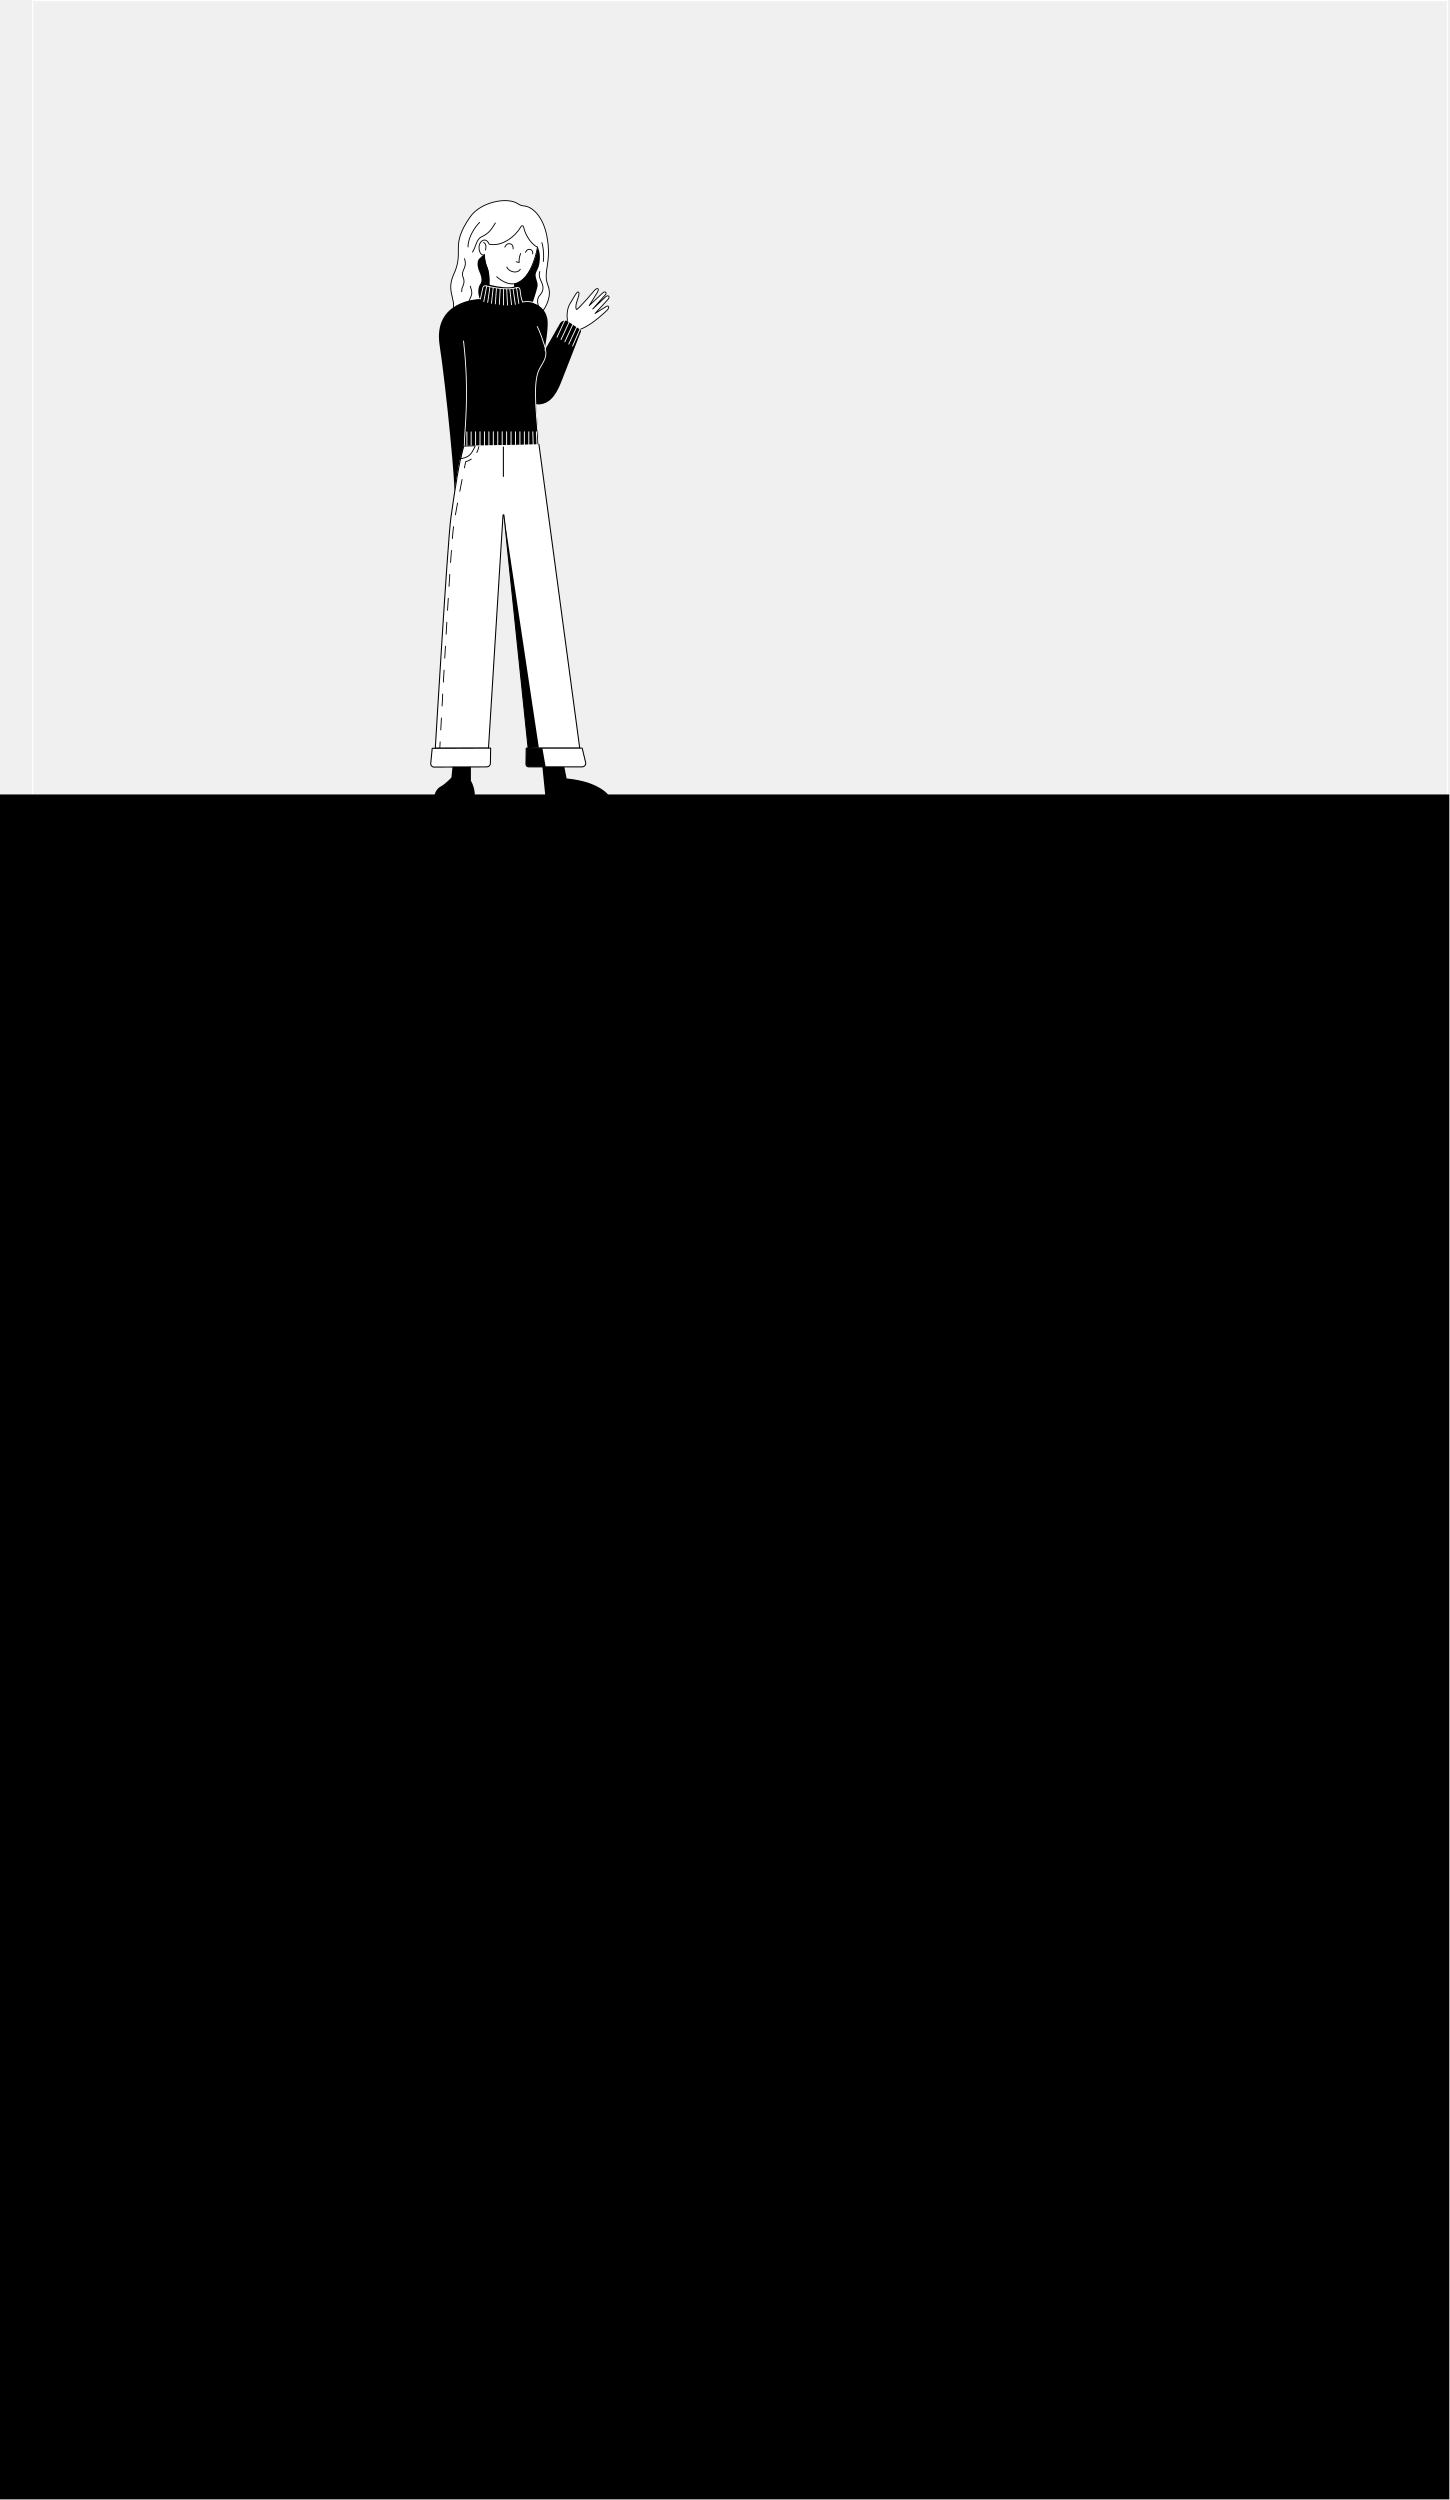
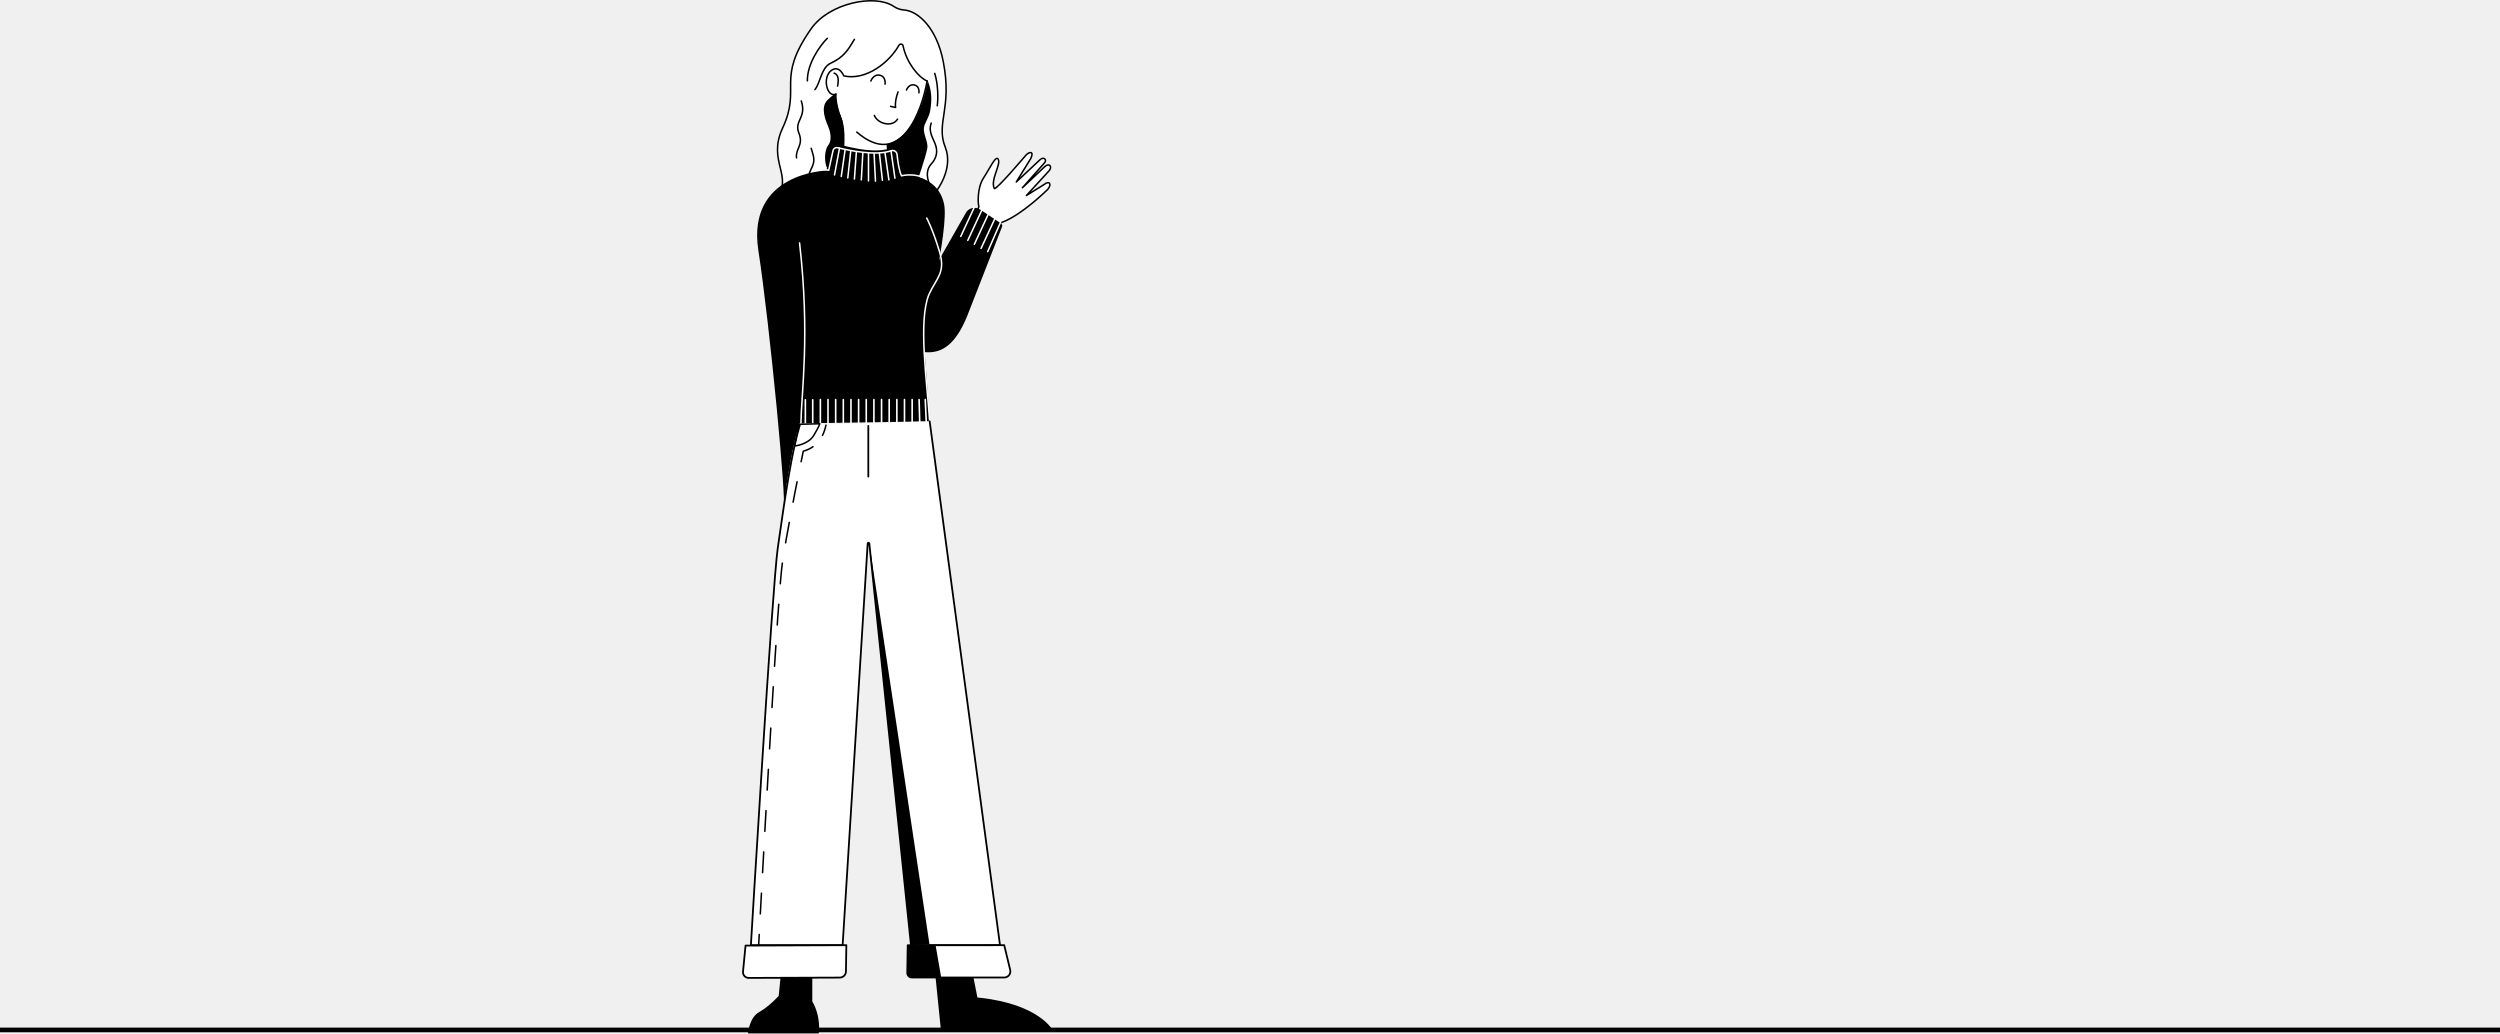
- <svg xmlns="http://www.w3.org/2000/svg" id="Layer_2" viewBox="0 0 1399.32 2413.79">
+ <svg xmlns="http://www.w3.org/2000/svg" id="Layer_2" viewBox="0 0 1399.32 578.43">
  <defs>
    <style>
      .cls-1 {
        stroke-width: .91px;
      }

-       .cls-1, .cls-2, .cls-3, .cls-4, .cls-5, .cls-6, .cls-7, .cls-8, .cls-9 {
+       .cls-1, .cls-2, .cls-3, .cls-4, .cls-5, .cls-6, .cls-7, .cls-8 {
        stroke-linecap: round;
        stroke-linejoin: round;
      }

-       .cls-1, .cls-2, .cls-3, .cls-4, .cls-7, .cls-8, .cls-9 {
+       .cls-1, .cls-2, .cls-3, .cls-6, .cls-7, .cls-8 {
        fill: none;
      }

-       .cls-1, .cls-2, .cls-4, .cls-9 {
+       .cls-1, .cls-2, .cls-8 {
        stroke: #fff;
      }

-       .cls-2, .cls-3, .cls-6, .cls-7 {
+       .cls-2, .cls-3, .cls-5, .cls-6 {
        stroke-width: .86px;
      }

-       .cls-3, .cls-5, .cls-6, .cls-7, .cls-8 {
+       .cls-3, .cls-4, .cls-5, .cls-6, .cls-7 {
        stroke: #000;
      }

-       .cls-4 {
-         stroke-width: 1.07px;
-       }
- 
-       .cls-5, .cls-6 {
+       .cls-4, .cls-5 {
        fill: #fff;
      }

-       .cls-5, .cls-8 {
+       .cls-4, .cls-7 {
        stroke-width: 1.01px;
      }

-       .cls-7 {
+       .cls-6 {
        stroke-dasharray: 11.57 11.57;
      }

-       .cls-9 {
+       .cls-8 {
        stroke-width: .91px;
      }
    </style>
  </defs>
  <g id="Layer_2-2" data-name="Layer_2">
    <g>
      <g>
-         <path class="cls-6" d="M544.29,314.86s4-5.05,3.55-6.31-.94-10.15,2.64-15.6,7.17-13.59,8.37-10.29-4.61,11.45-2.31,16.1c.7,1.42,17.61-18.53,17.61-18.53,2.06-2.31,4.83-2.4,2.79,1.77l-8.09,13.11,13.26-12.41c2.07-2.02,4.34-.01,2.27,2l-12.11,13.66,12.51-11.82c2.71-2.39,4.51.25,2.21,2.54l-12.47,13.6,9.92-6.15c2.91-2.43,4.42-.16,2.02,2.72,0,0-14.5,14.37-25.43,18.36-6.34,2.32-9.83,6.56-9.83,6.56l-6.91-9.31Z" />
-         <path class="cls-6" d="M524.06,300.3s9.83-12.5,5.06-24.53c-5.48-13.81,4.03-21.5-1.17-48.12-3.63-18.62-13.98-28.32-22.15-28.83-2.06-.13-4-.92-5.72-2.07-10.29-6.89-35.93-1.91-46.1,12.66-20,28.66-5.2,32.58-15.92,55.51-8.78,18.77,6.34,27.04-3.62,39.35l89.61-3.96Z" />
-         <path class="cls-3" d="M479.57,267.2c24.71,21.38,36.56-12.18,39.35-28.61" />
-         <path class="cls-3" d="M467.87,245.95s-.77,4.65,3.39,15.39" />
-         <path class="cls-3" d="M502.65,244.73c-1.14,3.18-1.74,6.14-1.35,8.69l-2.84-.63" />
-         <path class="cls-3" d="M518.92,238.59c-4.78-1.95-11.56-10.32-13.43-19.62-.23-1.17-1.77-1.41-2.34-.37-5.19,9.37-18.24,19.94-30.87,17.15,0,0-2.45-6.3-6.94-3.06-5.27,3.79-2.49,15.37,2.53,13.27" />
-         <path d="M540.31,312.94c1.4-3.19,5.34-4.34,8.25-2.42l9.61,6.36c2.19,1.45,3.29,2.02,2.68,3.38l-18.29,46.81c-12.84,35.1-29.38,20.16-41.66,20.55l3.96-12.52c.05-.14,35.46-62.16,35.46-62.16Z" />
-         <path class="cls-3" d="M469.61,256.92c2.5,4.48,4.81,29.48-2.09,35.21,0,0,18.75,12.27,34.14-.45-3.1-2.97-5.41-14.11-4.3-16.98" />
-         <path class="cls-3" d="M478.24,215.29c-3.78,6.29-5.9,9.9-13.62,13.53-4.97,2.55-5.46,10.93-8.47,14.56" />
-         <path class="cls-3" d="M448.49,249.76c3.16,9.47-4.16,11.01-1.31,18.03,2.73,6.73-2.07,8.81-1.33,13.81" />
-         <path d="M519,276.54c.86-4.56-3.35-8.96-1.34-13.66,2.02-4.7,3.03-5.09,3.55-12.34s-2.01-12.08-2.01-12.08c-.16-.03-3.85,30.15-22.84,35.6-.71,2.89,2.43,9.37,4.93,19.44,0,.67,3.46,3.08,11.65,2.79,0,0,5.2-15.19,6.06-19.75Z" />
-         <path class="cls-3" d="M463.05,214.72c-4.12,4.05-11.28,14.23-11.14,23.77" />
-         <path class="cls-3" d="M523.2,234.34c1.79,5.66,2.03,13.51,1.41,18.1" />
-         <path class="cls-3" d="M487.45,238.59s1.47-4,5.04-3.22,2.9,4.97,2.9,4.97" />
-         <path d="M520.2,429.11l-.59-11.79-2.76-36.38s14.46-59.28,11.59-73.36c-3.69-18.12-25.28-16.93-25.28-16.93,0,0-2.77-11-2.84-15.59-8.82,6.34-33.62-1.83-33.62-1.83l-4.25,15.53s-44.67,1.13-37.98,44.63c6.39,41.53,16.08,143.18,14.07,143.58,1.5-12.28,5.13-35.13,8.96-46.74l72.7-1.12Z" />
-         <path class="cls-3" d="M507.37,243.63s1.29-3.51,4.42-2.82,2.55,4.36,2.55,4.36" />
-         <path class="cls-3" d="M489.39,257.87c1.98,4.81,10.14,6.76,12.98,2.08" />
-         <path class="cls-2" d="M447.54,329.24c5.94,51.96.97,83.85.74,101.51" />
-         <path class="cls-2" d="M520.36,429.11c-1.38-21.53-6.55-56.05-.41-71.03,4.26-9.3,9.49-12.13,5.9-24.02-3.89-12.91-7.15-18.75-7.15-18.75" />
-         <path d="M469.51,288.86l2.01-8.92.6-1.57s1.89-12.25-1.17-19.02-3.08-13.4-3.08-13.4c0,0-.76-.59-4.82,3.45s-.73,11.79.4,14.43,2.57,7.56.13,10.71-2.2,10.6-.29,13.39,6.23.93,6.23.93Z" />
-         <path class="cls-2" d="M455.19,289c4.23-1.53,5.86-1.06,8.66-.42l2.39-10.9c.24-1.24,1.47-2.04,2.7-1.73,5.77,1.43,21.25,4.75,29.86,1.69,1.51-.54,3.13.47,3.3,2.07.39,3.75,1.17,9.42,2.53,11.98,0,0,9.55-2.87,18.33,4.63" />
-         <path class="cls-3" d="M520.91,297.72s-4.4-7.54.39-12.75c3.2-3.48,3.71-7.34,2.04-11.42-1.36-3.34-3.79-7.11-2.1-11.38" />
-         <line class="cls-2" x1="469.9" y1="276.18" x2="467.1" y2="291.18" />
-         <line class="cls-2" x1="473.04" y1="277" x2="470.88" y2="292" />
-         <line class="cls-2" x1="476.18" y1="277.83" x2="474.53" y2="292.83" />
-         <line class="cls-2" x1="479.32" y1="278.65" x2="478.24" y2="293.44" />
-         <line class="cls-2" x1="498.76" y1="277.98" x2="500.92" y2="292.98" />
-         <line class="cls-2" x1="495.38" y1="278.92" x2="497.54" y2="293.92" />
-         <line class="cls-2" x1="492.24" y1="279.16" x2="493.91" y2="294.16" />
-         <line class="cls-2" x1="489.25" y1="279.2" x2="490.02" y2="294.65" />
-         <line class="cls-2" x1="486.12" y1="279.14" x2="486.12" y2="294.5" />
-         <line class="cls-2" x1="482.95" y1="278.95" x2="482.1" y2="293.92" />
-         <path class="cls-3" d="M454.05,276.3c.59,2.27,2.02,5.22,1.26,8.26s-2.44,4.63-2.44,7.16" />
-         <line class="cls-2" x1="545.5" y1="308.92" x2="537.78" y2="325.56" />
-         <line class="cls-2" x1="549.42" y1="311.16" x2="541.7" y2="327.8" />
-         <line class="cls-2" x1="553.08" y1="313.34" x2="545.36" y2="329.99" />
-         <line class="cls-2" x1="556.86" y1="315.63" x2="549.14" y2="332.27" />
-         <line class="cls-2" x1="560.09" y1="317.53" x2="552.84" y2="334.1" />
-         <path class="cls-5" d="M520.36,429.11l39.37,293.19h-49.83l-23.33-224.89c-.06-.55-.86-.53-.9.02l-14.03,224.88h-51.34s11.93-200.47,15.05-222.42c4.33-30.46,7.78-53.38,12.3-68.62" />
-         <line class="cls-1" x1="459.18" y1="416.92" x2="459.18" y2="431.2" />
-         <line class="cls-1" x1="463.46" y1="416.92" x2="463.46" y2="431.2" />
-         <line class="cls-1" x1="467.75" y1="416.92" x2="467.75" y2="431.2" />
-         <line class="cls-1" x1="472.03" y1="416.92" x2="472.03" y2="431.2" />
-         <line class="cls-1" x1="476.31" y1="416.92" x2="476.31" y2="431.2" />
-         <line class="cls-1" x1="480.59" y1="416.92" x2="480.59" y2="431.2" />
-         <line class="cls-1" x1="484.87" y1="416.92" x2="484.87" y2="431.2" />
-         <line class="cls-1" x1="489.15" y1="416.92" x2="489.15" y2="431.2" />
-         <line class="cls-1" x1="493.43" y1="416.92" x2="493.43" y2="431.2" />
-         <line class="cls-1" x1="497.71" y1="416.92" x2="497.71" y2="431.2" />
-         <line class="cls-1" x1="501.99" y1="416.92" x2="501.99" y2="431.2" />
-         <line class="cls-1" x1="506.27" y1="416.92" x2="506.27" y2="431.2" />
-         <line class="cls-1" x1="510.56" y1="416.92" x2="510.56" y2="431.2" />
-         <line class="cls-1" x1="514.45" y1="416.93" x2="514.84" y2="431.2" />
-         <line class="cls-9" x1="517.88" y1="416.9" x2="518.54" y2="431.22" />
-         <line class="cls-8" x1="486.02" y1="431.64" x2="486.02" y2="460.01" />
+         <path class="cls-5" d="M544.29,121.6s4-5.05,3.55-6.31-.94-10.15,2.64-15.6,7.17-13.59,8.37-10.29-4.61,11.45-2.31,16.1c.7,1.42,17.61-18.53,17.61-18.53,2.06-2.31,4.83-2.4,2.79,1.77l-8.09,13.11,13.26-12.41c2.07-2.02,4.34-.01,2.27,2l-12.11,13.66,12.51-11.82c2.71-2.39,4.51.25,2.21,2.54l-12.47,13.6,9.92-6.15c2.91-2.43,4.42-.16,2.02,2.72,0,0-14.5,14.37-25.43,18.36-6.34,2.32-9.83,6.56-9.83,6.56l-6.91-9.31Z" />
+         <path class="cls-5" d="M524.06,107.04s9.83-12.5,5.06-24.53c-5.48-13.81,4.03-21.5-1.17-48.12-3.63-18.62-13.98-28.32-22.15-28.83-2.06-.13-4-.92-5.72-2.07-10.29-6.89-35.93-1.91-46.1,12.66-20,28.66-5.2,32.58-15.92,55.51-8.78,18.77,6.34,27.04-3.62,39.35l89.61-3.96Z" />
+         <path class="cls-3" d="M479.57,73.94c24.71,21.38,36.56-12.18,39.35-28.61" />
+         <path class="cls-3" d="M467.87,52.69s-.77,4.65,3.39,15.39" />
+         <path class="cls-3" d="M502.65,51.47c-1.14,3.18-1.74,6.14-1.35,8.69l-2.84-.63" />
+         <path class="cls-3" d="M518.92,45.33c-4.78-1.95-11.56-10.32-13.43-19.62-.23-1.17-1.77-1.41-2.34-.37-5.19,9.37-18.24,19.94-30.87,17.15,0,0-2.45-6.3-6.94-3.06-5.27,3.79-2.49,15.37,2.53,13.27" />
+         <path d="M540.31,119.68c1.4-3.19,5.34-4.34,8.25-2.42l9.61,6.36c2.19,1.45,3.29,2.02,2.68,3.38l-18.29,46.81c-12.84,35.1-29.38,20.16-41.66,20.55l3.96-12.52c.05-.14,35.46-62.16,35.46-62.16Z" />
+         <path class="cls-3" d="M469.61,63.66c2.5,4.48,4.81,29.48-2.09,35.21,0,0,18.75,12.27,34.14-.45-3.1-2.97-5.41-14.11-4.3-16.98" />
+         <path class="cls-3" d="M478.24,22.03c-3.78,6.29-5.9,9.9-13.62,13.53-4.97,2.55-5.46,10.93-8.47,14.56" />
+         <path class="cls-3" d="M448.49,56.5c3.16,9.47-4.16,11.01-1.31,18.03,2.73,6.73-2.07,8.81-1.33,13.81" />
+         <path d="M519,83.28c.86-4.56-3.35-8.96-1.34-13.66,2.02-4.7,3.03-5.09,3.55-12.34s-2.01-12.08-2.01-12.08c-.16-.03-3.85,30.15-22.84,35.6-.71,2.89,2.43,9.37,4.93,19.44,0,.67,3.46,3.08,11.65,2.79,0,0,5.2-15.19,6.06-19.75Z" />
+         <path class="cls-3" d="M463.05,21.46c-4.12,4.05-11.28,14.23-11.14,23.77" />
+         <path class="cls-3" d="M523.2,41.08c1.79,5.66,2.03,13.51,1.41,18.1" />
+         <path class="cls-3" d="M487.45,45.33s1.47-4,5.04-3.22,2.9,4.97,2.9,4.97" />
+         <path d="M520.2,235.85l-.59-11.79-2.76-36.38s14.46-59.28,11.59-73.36c-3.69-18.12-25.28-16.93-25.28-16.93,0,0-2.77-11-2.84-15.59-8.82,6.34-33.62-1.83-33.62-1.83l-4.25,15.53s-44.67,1.13-37.98,44.63c6.39,41.53,16.08,143.18,14.07,143.58,1.5-12.28,5.13-35.13,8.96-46.74l72.7-1.12Z" />
+         <path class="cls-3" d="M507.37,50.38s1.29-3.51,4.42-2.82,2.55,4.36,2.55,4.36" />
+         <path class="cls-3" d="M489.39,64.61c1.98,4.81,10.14,6.76,12.98,2.08" />
+         <path class="cls-2" d="M447.54,135.98c5.94,51.96.97,83.85.74,101.51" />
+         <path class="cls-2" d="M520.36,235.85c-1.38-21.53-6.55-56.05-.41-71.03,4.26-9.3,9.49-12.13,5.9-24.02-3.89-12.91-7.15-18.75-7.15-18.75" />
+         <path d="M469.51,95.6l2.01-8.92.6-1.57s1.89-12.25-1.17-19.02-3.08-13.4-3.08-13.4c0,0-.76-.59-4.82,3.45s-.73,11.79.4,14.43,2.57,7.56.13,10.71-2.2,10.6-.29,13.39,6.23.93,6.23.93Z" />
+         <path class="cls-2" d="M455.19,95.74c4.23-1.53,5.86-1.06,8.66-.42l2.39-10.9c.24-1.24,1.47-2.04,2.7-1.73,5.77,1.43,21.25,4.75,29.86,1.69,1.51-.54,3.13.47,3.3,2.07.39,3.75,1.17,9.42,2.53,11.98,0,0,9.55-2.87,18.33,4.63" />
+         <path class="cls-3" d="M520.91,104.46s-4.4-7.54.39-12.75c3.2-3.48,3.71-7.34,2.04-11.42-1.36-3.34-3.79-7.11-2.1-11.38" />
+         <line class="cls-2" x1="469.9" y1="82.92" x2="467.1" y2="97.92" />
+         <line class="cls-2" x1="473.04" y1="83.74" x2="470.88" y2="98.74" />
+         <line class="cls-2" x1="476.18" y1="84.57" x2="474.53" y2="99.57" />
+         <line class="cls-2" x1="479.32" y1="85.39" x2="478.24" y2="100.18" />
+         <line class="cls-2" x1="498.76" y1="84.72" x2="500.92" y2="99.72" />
+         <line class="cls-2" x1="495.38" y1="85.66" x2="497.54" y2="100.66" />
+         <line class="cls-2" x1="492.24" y1="85.9" x2="493.91" y2="100.9" />
+         <line class="cls-2" x1="489.25" y1="85.94" x2="490.02" y2="101.39" />
+         <line class="cls-2" x1="486.12" y1="85.88" x2="486.12" y2="101.24" />
+         <line class="cls-2" x1="482.95" y1="85.69" x2="482.1" y2="100.66" />
+         <path class="cls-3" d="M454.05,83.04c.59,2.27,2.02,5.22,1.26,8.26s-2.44,4.63-2.44,7.16" />
+         <line class="cls-2" x1="545.5" y1="115.66" x2="537.78" y2="132.3" />
+         <line class="cls-2" x1="549.42" y1="117.9" x2="541.7" y2="134.54" />
+         <line class="cls-2" x1="553.08" y1="120.08" x2="545.36" y2="136.73" />
+         <line class="cls-2" x1="556.86" y1="122.37" x2="549.14" y2="139.01" />
+         <line class="cls-2" x1="560.09" y1="124.27" x2="552.84" y2="140.84" />
+         <path class="cls-4" d="M520.36,235.85l39.37,293.19h-49.83l-23.33-224.89c-.06-.55-.86-.53-.9.02l-14.03,224.88h-51.34s11.93-200.47,15.05-222.42c4.33-30.46,7.78-53.38,12.3-68.62" />
+         <line class="cls-1" x1="459.18" y1="223.66" x2="459.18" y2="237.94" />
+         <line class="cls-1" x1="463.46" y1="223.66" x2="463.46" y2="237.94" />
+         <line class="cls-1" x1="467.75" y1="223.66" x2="467.75" y2="237.94" />
+         <line class="cls-1" x1="472.03" y1="223.66" x2="472.03" y2="237.94" />
+         <line class="cls-1" x1="476.31" y1="223.66" x2="476.31" y2="237.94" />
+         <line class="cls-1" x1="480.59" y1="223.66" x2="480.59" y2="237.94" />
+         <line class="cls-1" x1="484.87" y1="223.66" x2="484.87" y2="237.94" />
+         <line class="cls-1" x1="489.15" y1="223.66" x2="489.15" y2="237.94" />
+         <line class="cls-1" x1="493.43" y1="223.66" x2="493.43" y2="237.94" />
+         <line class="cls-1" x1="497.71" y1="223.66" x2="497.71" y2="237.94" />
+         <line class="cls-1" x1="501.99" y1="223.66" x2="501.99" y2="237.94" />
+         <line class="cls-1" x1="506.27" y1="223.66" x2="506.27" y2="237.94" />
+         <line class="cls-1" x1="510.56" y1="223.66" x2="510.56" y2="237.94" />
+         <line class="cls-1" x1="514.45" y1="223.67" x2="514.84" y2="237.94" />
+         <line class="cls-8" x1="517.88" y1="223.64" x2="518.54" y2="237.96" />
+         <line class="cls-7" x1="486.02" y1="238.38" x2="486.02" y2="266.75" />
        <g>
-           <path class="cls-3" d="M424.64,722.3s.11-2.13.32-5.98" />
-           <path class="cls-7" d="M425.57,704.77c2.58-48.05,9.8-179.45,12.42-197.02,2.12-14.28,6.53-36.8,9.27-50.39" />
-           <path class="cls-3" d="M448.41,451.69c.75-3.66,1.21-5.87,1.21-5.87,2-.57,3.81-1.4,5.41-2.52" />
-           <path class="cls-3" d="M460.38,436.93c.82-1.66,1.46-3.54,1.92-5.67" />
+           <path class="cls-3" d="M424.64,529.04s.11-2.13.32-5.98" />
+           <path class="cls-6" d="M425.57,511.51c2.58-48.05,9.8-179.44,12.42-197.02,2.12-14.28,6.53-36.8,9.27-50.39" />
+           <path class="cls-3" d="M448.41,258.43c.75-3.66,1.21-5.87,1.21-5.87,2-.57,3.81-1.4,5.41-2.52" />
+           <path class="cls-3" d="M460.38,243.67c.82-1.66,1.46-3.54,1.92-5.67" />
        </g>
-         <line class="cls-1" x1="454.9" y1="417.03" x2="454.9" y2="431.31" />
-         <line class="cls-1" x1="450.78" y1="417.03" x2="450.78" y2="431.31" />
-         <path class="cls-5" d="M470.06,740.44l-50.98.19c-1.89,0-3.37-1.62-3.19-3.5l1.41-14.6,56.42-.22-.22,14.72c-.03,1.88-1.56,3.39-3.44,3.4Z" />
-         <path class="cls-5" d="M562.07,740.41h-51.62c-1.47,0-2.65-1.2-2.63-2.67l.25-15.4,54.02-.03,3.34,13.83c.53,2.18-1.12,4.27-3.36,4.27Z" />
-         <path class="cls-3" d="M444.72,442.89s7.58-.68,10.71-5.85c3.13-5.17,3.42-6.6,3.42-6.6l-11.75.32-2.38,12.13Z" />
-         <path class="cls-3" d="M468.79,241.43s1.68-6.16-1.91-7.22" />
-         <path d="M436.88,740.41l-1.02,10.29s-5.39,5.98-10.93,9.04c-5.54,3.06-6.27,11.95-6.27,11.95h39.64s1.46-9.04-3.64-17.93v-13.35h-17.78Z" />
-         <path d="M523.67,740.41l3.06,30.19h62.96s-7.21-15.52-42.63-19.02c.22.87-2.19-11.17-2.19-11.17h-21.2Z" />
-         <polygon points="486.61 497.76 520.26 721.84 509.91 722.3 486.61 497.76" />
-         <path d="M523.67,722.3l3.15,18.11h-16.81c-1.22,0-2.21-1-2.19-2.23l.26-15.84,15.59-.03Z" />
-         <rect class="cls-4" x="31.49" y=".53" width="1366" height="771.15" />
+         <line class="cls-1" x1="454.9" y1="223.77" x2="454.9" y2="238.05" />
+         <line class="cls-1" x1="450.78" y1="223.77" x2="450.78" y2="238.05" />
+         <path class="cls-4" d="M470.06,547.18l-50.98.19c-1.89,0-3.37-1.62-3.19-3.5l1.41-14.6,56.42-.22-.22,14.72c-.03,1.88-1.56,3.39-3.44,3.4Z" />
+         <path class="cls-4" d="M562.07,547.15h-51.62c-1.47,0-2.65-1.2-2.63-2.67l.25-15.4,54.02-.03,3.34,13.83c.53,2.18-1.12,4.27-3.36,4.27Z" />
+         <path class="cls-3" d="M444.72,249.63s7.58-.68,10.71-5.85c3.13-5.17,3.42-6.6,3.42-6.6l-11.75.32-2.38,12.13Z" />
+         <path class="cls-3" d="M468.79,48.17s1.68-6.16-1.91-7.22" />
+         <path d="M436.88,547.15l-1.02,10.29s-5.39,5.98-10.93,9.04c-5.54,3.06-6.27,11.95-6.27,11.95h39.64s1.46-9.04-3.64-17.93v-13.35h-17.78Z" />
+         <path d="M523.67,547.15l3.06,30.19h62.96s-7.21-15.52-42.63-19.02c.22.87-2.19-11.17-2.19-11.17h-21.2Z" />
+         <polygon points="486.61 304.5 520.26 528.58 509.91 529.04 486.61 304.5" />
+         <path d="M523.67,529.04l3.15,18.11h-16.81c-1.22,0-2.21-1-2.19-2.23l.26-15.84,15.59-.03Z" />
      </g>
-       <rect x="0" y="767.07" width="1399.32" height="1646.1" />
+       <rect x="0" y="575.18" width="1399.32" height="2.62" />
    </g>
  </g>
</svg>
